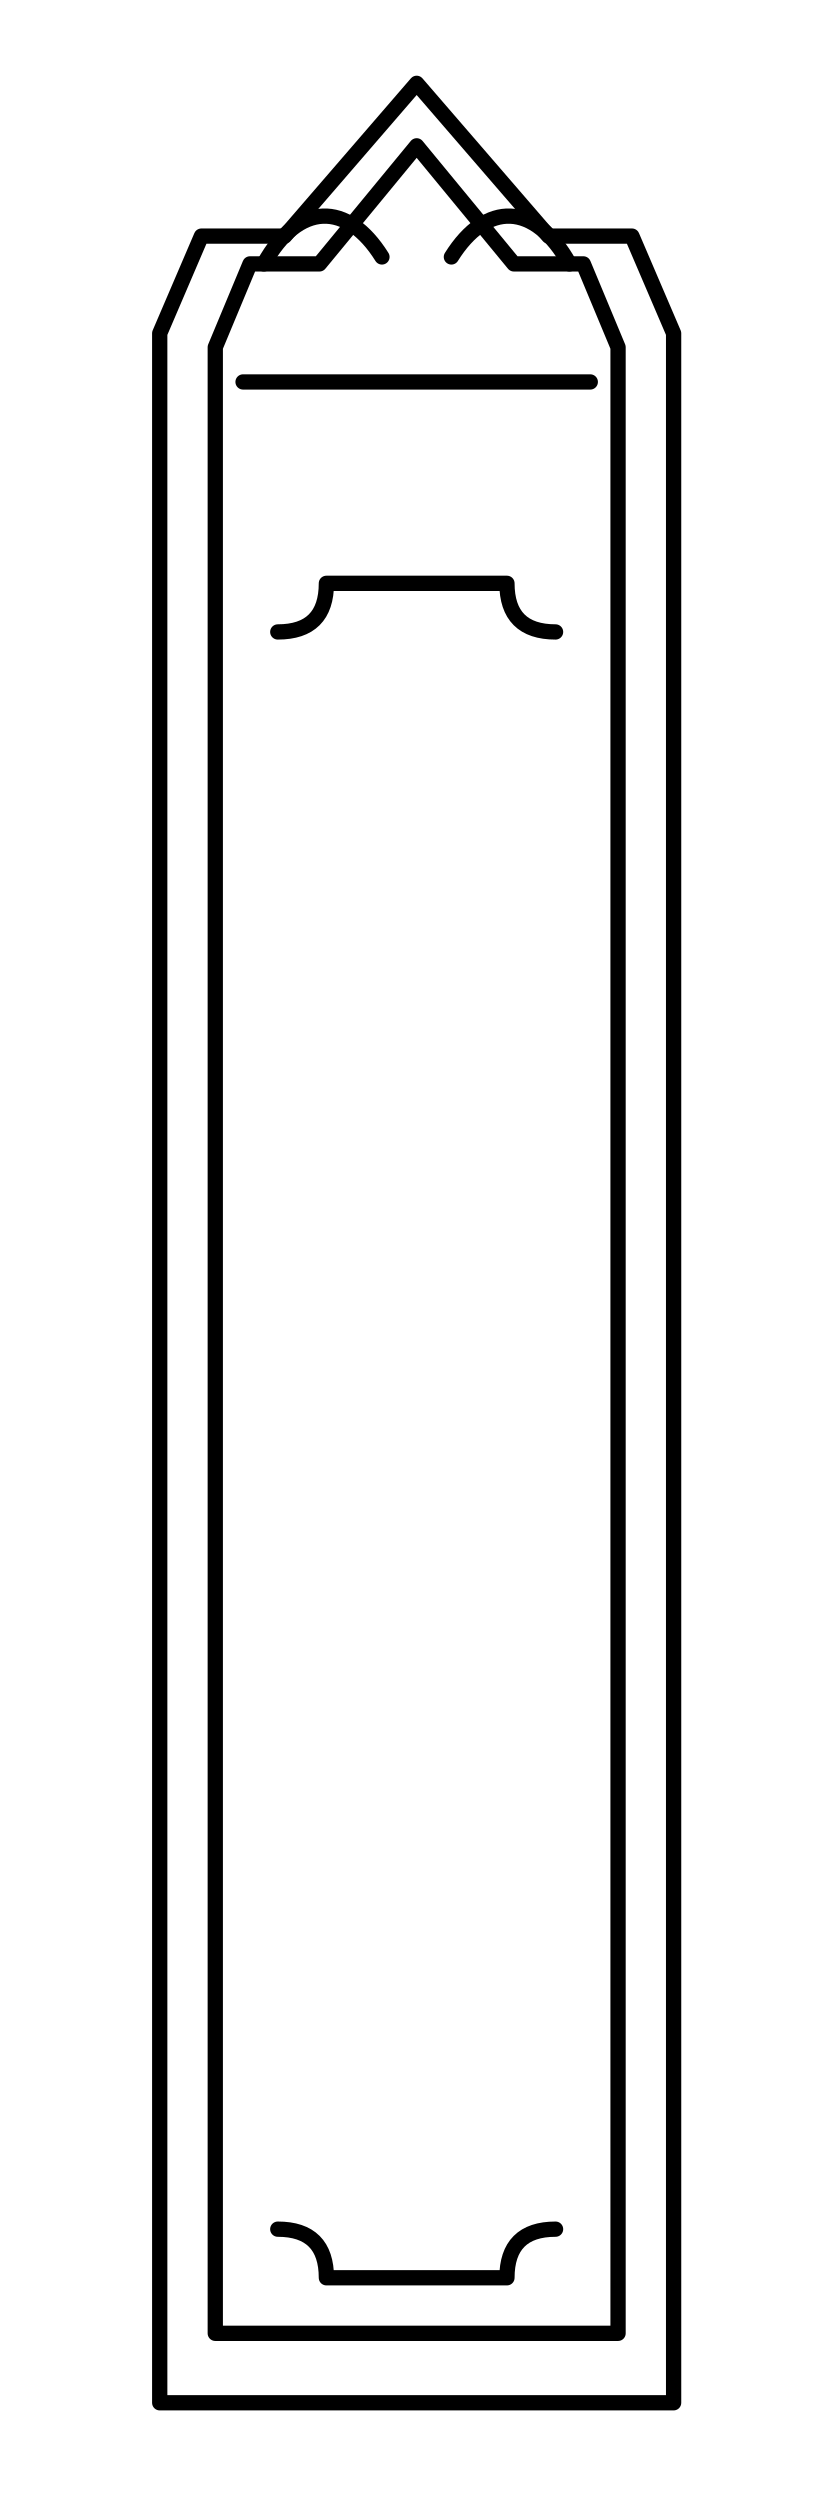
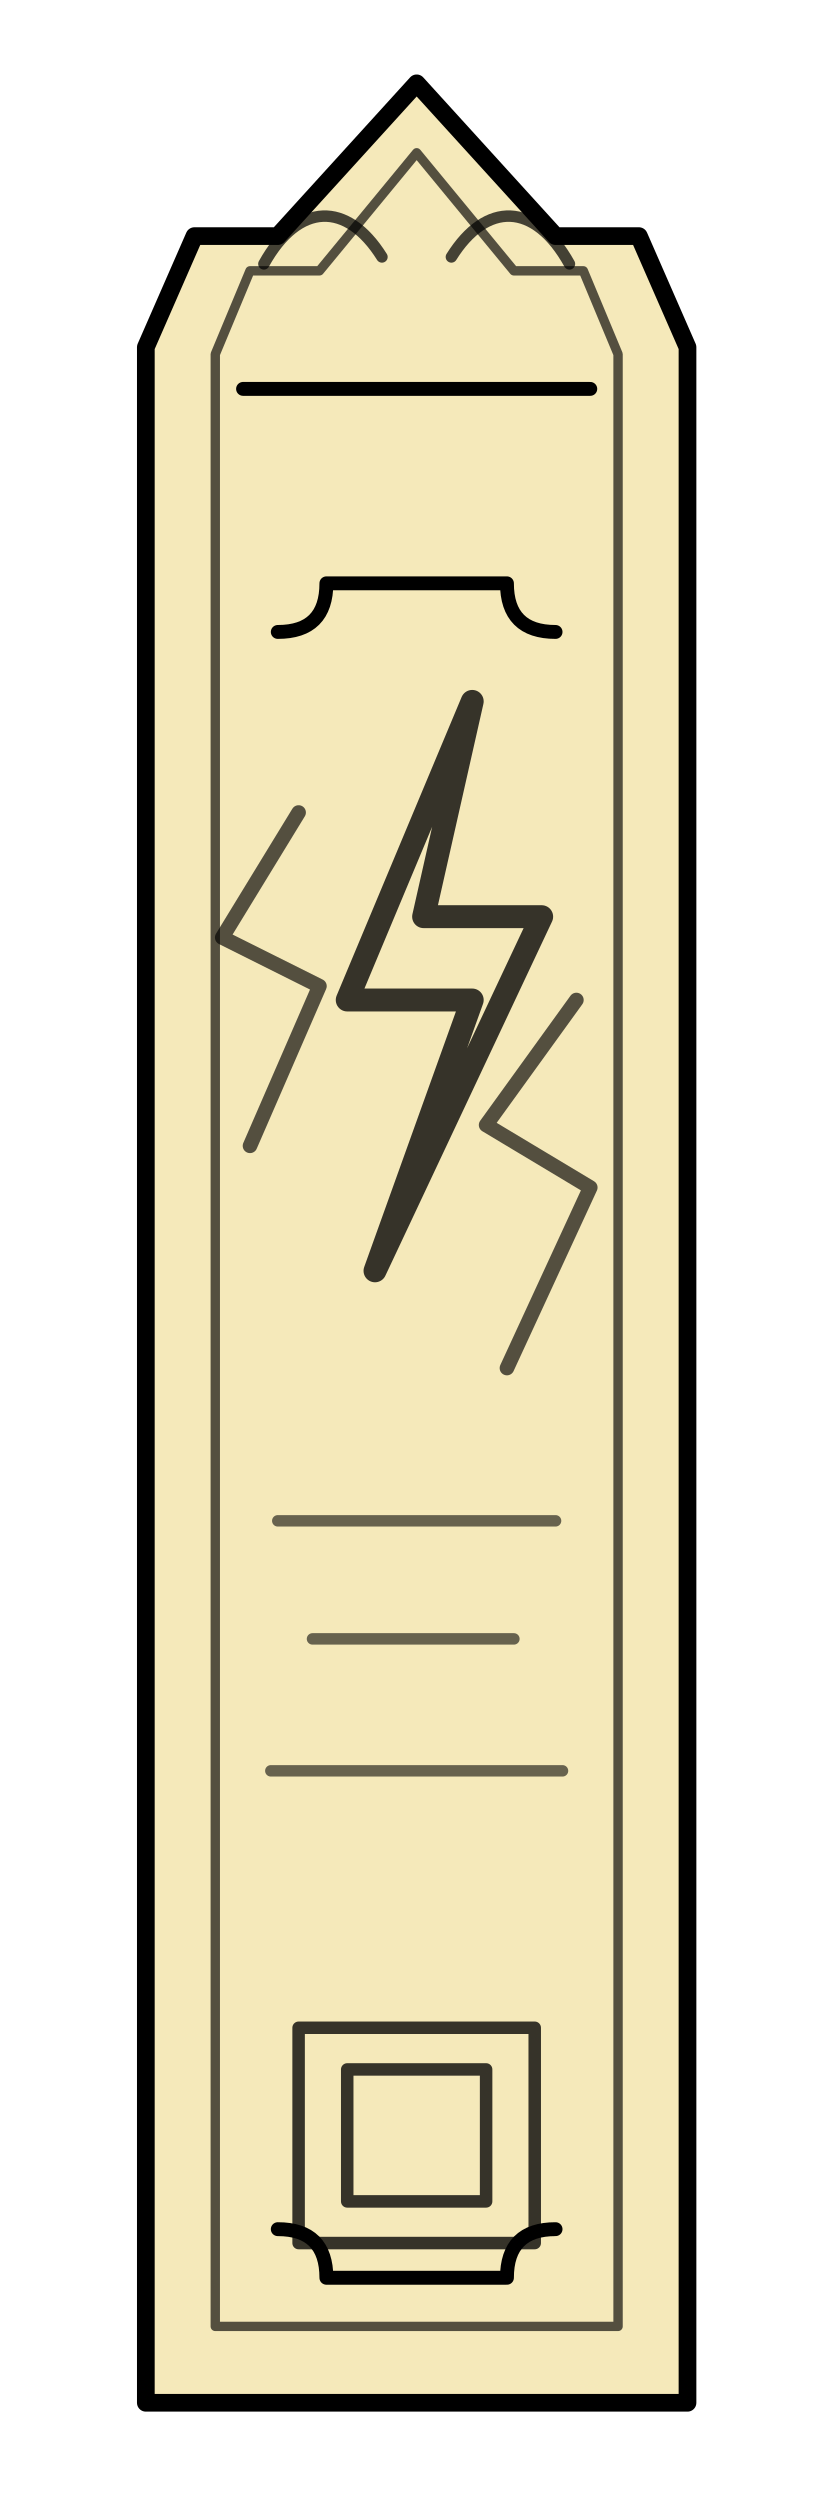
<svg xmlns="http://www.w3.org/2000/svg" viewBox="0 0 120 360" role="img" aria-labelledby="title desc">
-   <g fill="none" stroke="currentColor" stroke-width="2.2" stroke-linecap="round" stroke-linejoin="round">
-     <path d="M60 12l19 22h12l6 14v298H23V48l6-14h12z" />
-     <path d="M60 21l14 17h10l5 12v286H31V50l5-12h10z" />
-     <path d="M35 55h50" />
-     <path d="M40 91q7 0 7-7h26q0 7 7 7" />
-     <path d="M40 321q7 0 7 7h26q0-7 7-7" />
-     <path d="M38 38c5-9 12-9 17-1" />
-     <path d="M82 38c-5-9-12-9-17-1" />
+   <path d="M60 11l20 22h12l7 16v297H21V49l7-16h12z" fill="#f1df9c" opacity=".7" />
+   <g fill="none" stroke="currentColor" stroke-linecap="round" stroke-linejoin="round">
+     <path d="M60 12l20 22h12l7 16v296H21V50l7-16h12z" stroke-width="2.55" />
+     <path d="M60 22l14 17h10l5 12v284H31V51l5-12h10z" stroke-width="1.35" opacity=".66" />
+     <path d="M35 56h50M40 91q7 0 7-7h26q0 7 7 7" stroke-width="2" />
+     <path d="M38 38c5-9 12-9 17-1M82 38c-5-9-12-9-17-1" stroke-width="1.65" opacity=".72" />
+     <path d="M68 101l-18 43h18l-14 39l24-51H61z" stroke-width="3.3" opacity=".78" />
+     <path d="M43 117l-11 18l14 7l-10 23M83 144l-13 18l15 9l-12 26" stroke-width="2.1" opacity=".66" />
+     <path d="M40 219h40M45 236h29M39 255h42" stroke-width="1.65" opacity=".58" />
+     <path d="M43 292h34v31H43zM50 298h20v19H50z" stroke-width="1.8" opacity=".78" />
+     <path d="M40 321q7 0 7 7h26q0-7 7-7" stroke-width="2" />
  </g>
</svg>
